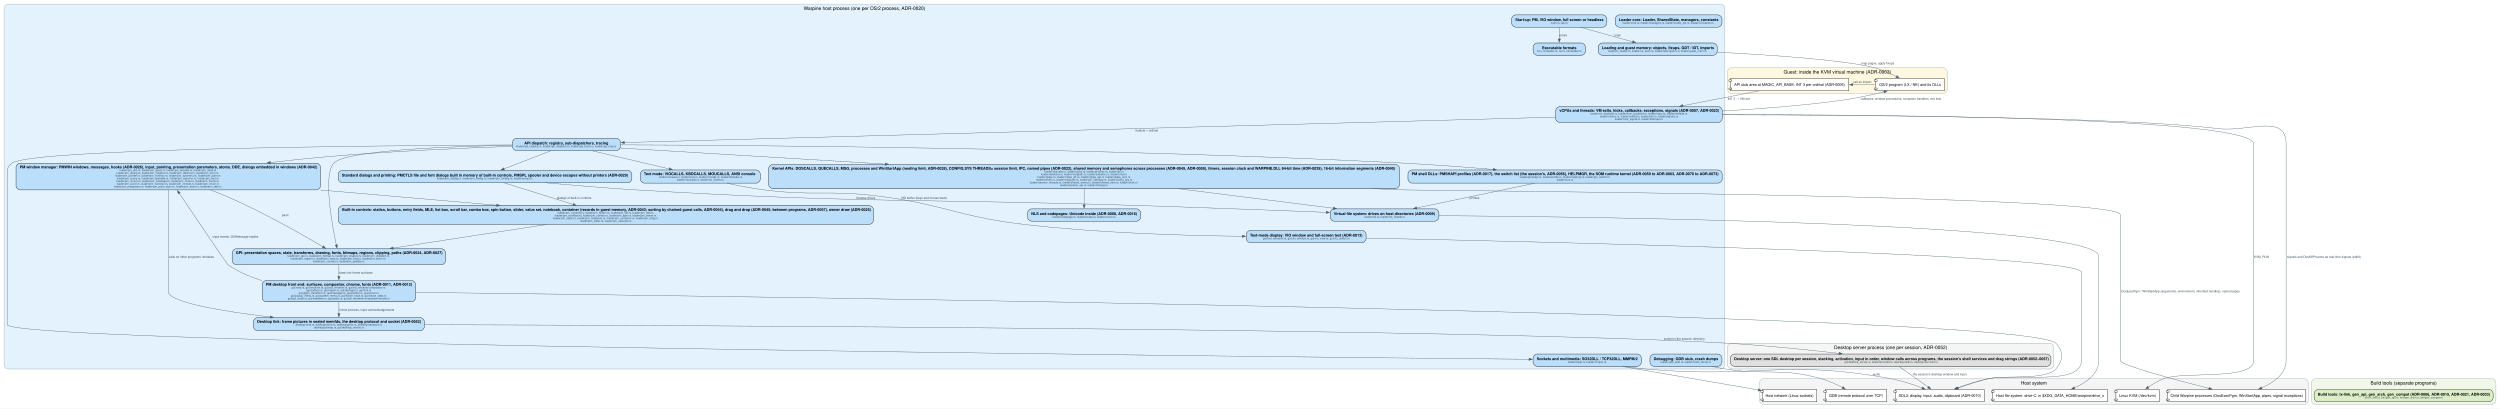
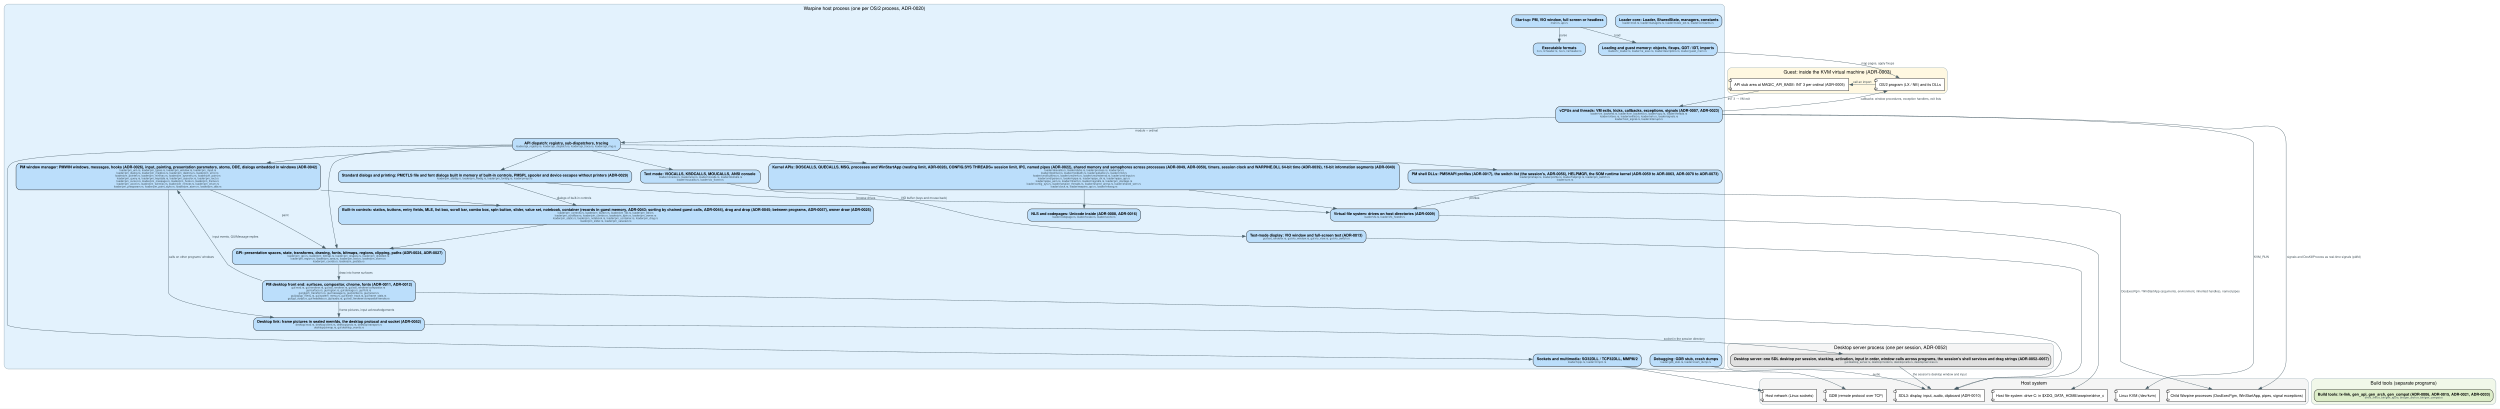
<svg xmlns="http://www.w3.org/2000/svg" width="7340pt" height="1200pt" viewBox="0.00 0.00 7340.00 1200.00">
  <g id="graph0" class="graph" transform="scale(1 1) rotate(0) translate(4 1195.62)">
    <polygon fill="white" stroke="none" points="-4,4 -4,-1195.62 7336,-1195.62 7336,4 -4,4" />
    <g id="clust1" class="cluster">
      <path fill="#fff8e1" stroke="#90a4ae" d="M5080,-921.12C5080,-921.12 5701,-921.12 5701,-921.12 5707,-921.12 5713,-927.12 5713,-933.12 5713,-933.12 5713,-984.87 5713,-984.87 5713,-990.87 5707,-996.87 5701,-996.87 5701,-996.87 5080,-996.87 5080,-996.87 5074,-996.87 5068,-990.87 5068,-984.87 5068,-984.87 5068,-933.12 5068,-933.12 5068,-927.12 5074,-921.12 5080,-921.12" />
      <text xml:space="preserve" text-anchor="middle" x="5390.5" y="-979.57" font-family="Helvetica,sans-Serif" font-size="14.00">Guest: inside the KVM virtual machine (ADR-0003)</text>
    </g>
    <g id="clust2" class="cluster">
      <path fill="#e3f2fd" stroke="#90a4ae" d="M20,-112.25C20,-112.25 5048,-112.25 5048,-112.25 5054,-112.25 5060,-118.25 5060,-124.25 5060,-124.25 5060,-1171.62 5060,-1171.62 5060,-1177.62 5054,-1183.62 5048,-1183.62 5048,-1183.62 20,-1183.62 20,-1183.62 14,-1183.62 8,-1177.62 8,-1171.62 8,-1171.62 8,-124.25 8,-124.25 8,-118.25 14,-112.25 20,-112.25" />
      <text xml:space="preserve" text-anchor="middle" x="2534" y="-1166.32" font-family="Helvetica,sans-Serif" font-size="14.00">Warpine host process (one per OS/2 process, ADR-0020)</text>
    </g>
    <g id="clust3" class="cluster">
      <path fill="#f5f5f5" stroke="#90a4ae" d="M5080,-112.25C5080,-112.25 6014,-112.25 6014,-112.25 6020,-112.25 6026,-118.25 6026,-124.25 6026,-124.25 6026,-176 6026,-176 6026,-182 6020,-188 6014,-188 6014,-188 5080,-188 5080,-188 5074,-188 5068,-182 5068,-176 5068,-176 5068,-124.25 5068,-124.25 5068,-118.25 5074,-112.25 5080,-112.25" />
      <text xml:space="preserve" text-anchor="middle" x="5547" y="-170.7" font-family="Helvetica,sans-Serif" font-size="14.00">Desktop server process (one per session, ADR-0052)</text>
    </g>
    <g id="clust4" class="cluster">
      <path fill="#f5f5f5" stroke="#90a4ae" d="M5174,-8C5174,-8 6761,-8 6761,-8 6767,-8 6773,-14 6773,-20 6773,-20 6773,-71.75 6773,-71.75 6773,-77.75 6767,-83.75 6761,-83.75 6761,-83.75 5174,-83.75 5174,-83.75 5168,-83.75 5162,-77.75 5162,-71.75 5162,-71.75 5162,-20 5162,-20 5162,-14 5168,-8 5174,-8" />
      <text xml:space="preserve" text-anchor="middle" x="5967.5" y="-66.45" font-family="Helvetica,sans-Serif" font-size="14.00">Host system</text>
    </g>
    <g id="clust5" class="cluster">
      <path fill="#f1f8e9" stroke="#90a4ae" d="M6794,-8C6794,-8 7312,-8 7312,-8 7318,-8 7324,-14 7324,-20 7324,-20 7324,-71.75 7324,-71.75 7324,-77.75 7318,-83.75 7312,-83.75 7312,-83.75 6794,-83.75 6794,-83.75 6788,-83.75 6782,-77.75 6782,-71.75 6782,-71.75 6782,-20 6782,-20 6782,-14 6788,-8 6794,-8" />
      <text xml:space="preserve" text-anchor="middle" x="7053" y="-66.45" font-family="Helvetica,sans-Serif" font-size="14.00">Build tools (separate programs)</text>
    </g>
    <g id="node1" class="node">
      <polygon fill="#ffffff" stroke="black" points="5704.8,-965.12 5503.2,-965.12 5503.2,-961.12 5499.2,-961.12 5499.2,-957.12 5503.2,-957.12 5503.2,-937.12 5499.2,-937.12 5499.2,-933.12 5503.2,-933.12 5503.2,-929.12 5704.8,-929.12 5704.8,-965.12" />
      <polyline fill="none" stroke="black" points="5503.2,-961.12 5507.2,-961.12 5507.2,-957.12 5503.2,-957.12" />
      <polyline fill="none" stroke="black" points="5503.2,-937.12 5507.2,-937.12 5507.2,-933.12 5503.2,-933.12" />
      <text xml:space="preserve" text-anchor="middle" x="5604" y="-943.42" font-family="Helvetica,sans-Serif" font-size="11.00">OS/2 program (LX / NE) and its DLLs</text>
    </g>
    <g id="node2" class="node">
      <polygon fill="#ffffff" stroke="black" points="5423.93,-965.12 5076.07,-965.12 5076.07,-961.12 5072.07,-961.12 5072.07,-957.12 5076.07,-957.12 5076.07,-937.12 5072.07,-937.12 5072.07,-933.12 5076.07,-933.12 5076.07,-929.12 5423.93,-929.12 5423.93,-965.12" />
      <polyline fill="none" stroke="black" points="5076.07,-961.12 5080.07,-961.12 5080.07,-957.12 5076.07,-957.12" />
      <polyline fill="none" stroke="black" points="5076.07,-937.12 5080.07,-937.12 5080.07,-933.12 5076.07,-933.12" />
      <text xml:space="preserve" text-anchor="middle" x="5250" y="-943.42" font-family="Helvetica,sans-Serif" font-size="11.00">API stub area at MAGIC_API_BASE: INT 3 per ordinal (ADR-0005)</text>
    </g>
    <g id="edge4" class="edge">
      <path fill="none" stroke="#455a64" d="M5502.8,-947.12C5481.69,-947.12 5458.82,-947.12 5435.74,-947.12" />
      <polygon fill="#455a64" stroke="#455a64" points="5435.92,-943.62 5425.92,-947.12 5435.92,-950.62 5435.92,-943.62" />
      <text xml:space="preserve" text-anchor="middle" x="5463.56" y="-952.07" font-family="Helvetica,sans-Serif" font-size="9.00" fill="#37474f">call an import</text>
    </g>
    <g id="node6" class="node">
      <path fill="#bbdefb" stroke="black" d="M5040.43,-882.62C5040.43,-882.62 4575.57,-882.62 4575.57,-882.62 4569.57,-882.62 4563.57,-876.62 4563.57,-870.62 4563.57,-870.62 4563.57,-848.1 4563.57,-848.1 4563.57,-842.1 4569.57,-836.1 4575.57,-836.1 4575.57,-836.1 5040.43,-836.1 5040.43,-836.1 5046.43,-836.1 5052.43,-842.1 5052.43,-848.1 5052.43,-848.1 5052.43,-870.62 5052.43,-870.62 5052.43,-876.62 5046.43,-882.62 5040.43,-882.62" />
      <text xml:space="preserve" text-anchor="start" x="4574.38" y="-867.41" font-family="Helvetica,sans-Serif" font-weight="bold" font-size="11.00">vCPUs and threads: VM exits, kicks, callbacks, exceptions, signals (ADR-0007, ADR-0023)</text>
      <text xml:space="preserve" text-anchor="start" x="4665.12" y="-859.26" font-family="Helvetica,sans-Serif" font-size="8.00" fill="#37474f">loader/vm_backend.rs, loader/kvm_backend.rs, loader/vcpu.rs, loader/threads.rs</text>
      <text xml:space="preserve" text-anchor="start" x="4693.62" y="-851.26" font-family="Helvetica,sans-Serif" font-size="8.00" fill="#37474f">loader/critsec.rs, loader/exitlist.rs, loader/seh.rs, loader/signals.rs</text>
      <text xml:space="preserve" text-anchor="start" x="4737.12" y="-843.26" font-family="Helvetica,sans-Serif" font-size="8.00" fill="#37474f">loader/host_signal.rs, loader/interrupt.rs</text>
    </g>
    <g id="edge5" class="edge">
      <path fill="none" stroke="#455a64" d="M5160.02,-928.66C5095.56,-916.15 5007.82,-899.13 4936.06,-885.21" />
      <polygon fill="#455a64" stroke="#455a64" points="4937.11,-881.85 4926.63,-883.38 4935.78,-888.72 4937.11,-881.85" />
      <text xml:space="preserve" text-anchor="middle" x="5101.21" y="-902.57" font-family="Helvetica,sans-Serif" font-size="9.00" fill="#37474f">INT 3 → VM exit</text>
    </g>
    <g id="node3" class="node">
      <path fill="#bbdefb" stroke="black" d="M4701.8,-1151.87C4701.8,-1151.87 4446.2,-1151.87 4446.2,-1151.87 4440.2,-1151.87 4434.2,-1145.87 4434.2,-1139.87 4434.2,-1139.87 4434.2,-1127.87 4434.2,-1127.87 4434.2,-1121.87 4440.2,-1115.87 4446.2,-1115.87 4446.2,-1115.87 4701.8,-1115.87 4701.8,-1115.87 4707.8,-1115.87 4713.8,-1121.87 4713.8,-1127.87 4713.8,-1127.87 4713.8,-1139.87 4713.8,-1139.87 4713.8,-1145.87 4707.8,-1151.87 4701.8,-1151.87" />
      <text xml:space="preserve" text-anchor="start" x="4445" y="-1133.92" font-family="Helvetica,sans-Serif" font-weight="bold" font-size="11.00">Start-up: PM, VIO window, full screen or headless</text>
      <text xml:space="preserve" text-anchor="start" x="4548.88" y="-1125.77" font-family="Helvetica,sans-Serif" font-size="8.00" fill="#37474f">main.rs, api.rs</text>
    </g>
    <g id="node4" class="node">
      <path fill="#bbdefb" stroke="black" d="M4638.8,-1069.37C4638.8,-1069.37 4509.2,-1069.37 4509.2,-1069.37 4503.2,-1069.37 4497.2,-1063.37 4497.2,-1057.37 4497.2,-1057.37 4497.2,-1045.37 4497.2,-1045.37 4497.2,-1039.37 4503.2,-1033.37 4509.2,-1033.37 4509.2,-1033.37 4638.8,-1033.37 4638.8,-1033.37 4644.8,-1033.37 4650.8,-1039.37 4650.8,-1045.37 4650.8,-1045.37 4650.8,-1057.37 4650.8,-1057.37 4650.8,-1063.37 4644.8,-1069.37 4638.8,-1069.37" />
      <text xml:space="preserve" text-anchor="start" x="4523.38" y="-1051.42" font-family="Helvetica,sans-Serif" font-weight="bold" font-size="11.00">Executable formats</text>
      <text xml:space="preserve" text-anchor="start" x="4508" y="-1043.27" font-family="Helvetica,sans-Serif" font-size="8.00" fill="#37474f">lx.rs, lx/header.rs, ne.rs, ne/header.rs</text>
    </g>
    <g id="edge1" class="edge">
      <path fill="none" stroke="#455a64" d="M4574,-1115.4C4574,-1105.38 4574,-1092.55 4574,-1081.08" />
      <polygon fill="#455a64" stroke="#455a64" points="4577.5,-1081.32 4574,-1071.32 4570.5,-1081.32 4577.5,-1081.32" />
      <text xml:space="preserve" text-anchor="middle" x="4585.62" y="-1089.32" font-family="Helvetica,sans-Serif" font-size="9.00" fill="#37474f">parse</text>
    </g>
    <g id="node5" class="node">
      <path fill="#bbdefb" stroke="black" d="M5025.68,-1069.37C5025.68,-1069.37 4700.32,-1069.37 4700.32,-1069.37 4694.32,-1069.37 4688.32,-1063.37 4688.32,-1057.37 4688.32,-1057.37 4688.32,-1045.37 4688.32,-1045.37 4688.32,-1039.37 4694.32,-1033.37 4700.32,-1033.37 4700.32,-1033.37 5025.68,-1033.37 5025.68,-1033.37 5031.68,-1033.37 5037.68,-1039.37 5037.68,-1045.37 5037.68,-1045.37 5037.68,-1057.37 5037.68,-1057.37 5037.68,-1063.37 5031.68,-1069.37 5025.68,-1069.37" />
      <text xml:space="preserve" text-anchor="start" x="4699.12" y="-1051.42" font-family="Helvetica,sans-Serif" font-weight="bold" font-size="11.00">Loading and guest memory: objects, fixups, GDT / IDT, imports</text>
      <text xml:space="preserve" text-anchor="start" x="4717.5" y="-1043.27" font-family="Helvetica,sans-Serif" font-size="8.00" fill="#37474f">loader/lx_loader.rs, loader/ne_exec.rs, loader/descriptors.rs, loader/guest_mem.rs</text>
    </g>
    <g id="edge2" class="edge">
      <path fill="none" stroke="#455a64" d="M4636.71,-1115.4C4681.59,-1102.9 4742.16,-1086.03 4789.34,-1072.89" />
      <polygon fill="#455a64" stroke="#455a64" points="4790.26,-1076.26 4798.96,-1070.21 4788.38,-1069.52 4790.26,-1076.26" />
      <text xml:space="preserve" text-anchor="middle" x="4744.8" y="-1089.32" font-family="Helvetica,sans-Serif" font-size="9.00" fill="#37474f">load</text>
    </g>
    <g id="edge3" class="edge">
      <path fill="none" stroke="#455a64" d="M5037.81,-1042.52C5195.47,-1034.19 5415.06,-1019.14 5499,-996.87 5521.29,-990.96 5544.7,-980.55 5563.74,-970.87" />
      <polygon fill="#455a64" stroke="#455a64" points="5565.25,-974.03 5572.49,-966.29 5562.01,-967.82 5565.25,-974.03" />
      <text xml:space="preserve" text-anchor="middle" x="5509.09" y="-1006.82" font-family="Helvetica,sans-Serif" font-size="9.00" fill="#37474f">map pages, apply fixups</text>
    </g>
    <g id="edge8" class="edge">
      <path fill="none" stroke="#455a64" d="M5052.8,-869.66C5159.47,-875.61 5285.76,-885.23 5399,-900.62 5441.91,-906.45 5489.13,-916.67 5527.42,-925.94" />
      <polygon fill="#455a64" stroke="#455a64" points="5526.48,-929.31 5537.02,-928.3 5528.14,-922.52 5526.48,-929.31" />
      <text xml:space="preserve" text-anchor="middle" x="5576.96" y="-902.57" font-family="Helvetica,sans-Serif" font-size="9.00" fill="#37474f">callbacks: window procedures, exception handlers, exit lists</text>
    </g>
    <g id="node7" class="node">
      <path fill="#bbdefb" stroke="black" d="M1805.55,-789.6C1805.55,-789.6 1512.45,-789.6 1512.45,-789.6 1506.45,-789.6 1500.45,-783.6 1500.45,-777.6 1500.45,-777.6 1500.45,-765.6 1500.45,-765.6 1500.45,-759.6 1506.45,-753.6 1512.45,-753.6 1512.45,-753.6 1805.55,-753.6 1805.55,-753.6 1811.55,-753.6 1817.55,-759.6 1817.55,-765.6 1817.55,-765.6 1817.55,-777.6 1817.55,-777.6 1817.55,-783.6 1811.55,-789.6 1805.55,-789.6" />
      <text xml:space="preserve" text-anchor="start" x="1535.25" y="-771.65" font-family="Helvetica,sans-Serif" font-weight="bold" font-size="11.00">API dispatch: registry, sub-dispatchers, tracing</text>
      <text xml:space="preserve" text-anchor="start" x="1511.25" y="-763.5" font-family="Helvetica,sans-Serif" font-size="8.00" fill="#37474f">loader/api_registry.rs, loader/api_dispatch.rs, loader/api_trace.rs, loader/api_ring.rs</text>
    </g>
    <g id="edge7" class="edge">
      <path fill="none" stroke="#455a64" d="M4563.2,-851.69C3948.98,-834.97 2354.33,-791.54 1829.34,-777.24" />
      <polygon fill="#455a64" stroke="#455a64" points="1829.5,-773.74 1819.41,-776.97 1829.31,-780.74 1829.5,-773.74" />
      <text xml:space="preserve" text-anchor="middle" x="3362.42" y="-809.55" font-family="Helvetica,sans-Serif" font-size="9.00" fill="#37474f">module + ordinal</text>
    </g>
    <g id="node24" class="node">
      <polygon fill="#ffffff" stroke="black" points="6335.68,-52 6208.32,-52 6208.32,-48 6204.32,-48 6204.32,-44 6208.32,-44 6208.32,-24 6204.32,-24 6204.32,-20 6208.32,-20 6208.32,-16 6335.68,-16 6335.68,-52" />
      <polyline fill="none" stroke="black" points="6208.32,-48 6212.32,-48 6212.32,-44 6208.32,-44" />
      <polyline fill="none" stroke="black" points="6208.32,-24 6212.32,-24 6212.32,-20 6208.32,-20" />
      <text xml:space="preserve" text-anchor="middle" x="6272" y="-30.3" font-family="Helvetica,sans-Serif" font-size="11.00">Linux KVM (/dev/kvm)</text>
    </g>
    <g id="edge6" class="edge">
      <path fill="none" stroke="#455a64" d="M5052.84,-859.1C5546.15,-858.98 6613,-849.78 6613,-772.6 6613,-772.6 6613,-772.6 6613,-137.25 6613,-77.17 6403.68,-106.3 6348,-83.75 6332.33,-77.41 6316.38,-67.76 6303.16,-58.71" />
      <polygon fill="#455a64" stroke="#455a64" points="6305.49,-56.07 6295.3,-53.16 6301.45,-61.79 6305.49,-56.07" />
      <text xml:space="preserve" text-anchor="middle" x="6635.5" y="-438.5" font-family="Helvetica,sans-Serif" font-size="9.00" fill="#37474f">KVM_RUN</text>
    </g>
    <g id="node28" class="node">
      <polygon fill="#ffffff" stroke="black" points="6765.43,-52 6360.57,-52 6360.57,-48 6356.57,-48 6356.57,-44 6360.57,-44 6360.57,-24 6356.57,-24 6356.57,-20 6360.57,-20 6360.57,-16 6765.43,-16 6765.43,-52" />
      <polyline fill="none" stroke="black" points="6360.57,-48 6364.57,-48 6364.57,-44 6360.57,-44" />
      <polyline fill="none" stroke="black" points="6360.57,-24 6364.57,-24 6364.57,-20 6360.57,-20" />
      <text xml:space="preserve" text-anchor="middle" x="6563" y="-30.3" font-family="Helvetica,sans-Serif" font-size="11.00">Child Warpine processes (DosExecPgm, WinStartApp, pipes, signal exceptions)</text>
    </g>
    <g id="edge18" class="edge">
      <path fill="none" stroke="#455a64" d="M5052.88,-858.55C5453.9,-857.84 6233.4,-851.97 6507,-818.1 6597.9,-806.85 6708,-864.19 6708,-772.6 6708,-772.6 6708,-772.6 6708,-137.25 6708,-97.83 6671.77,-72.27 6635.53,-56.57" />
      <polygon fill="#455a64" stroke="#455a64" points="6637.32,-53.52 6626.74,-52.97 6634.66,-59.99 6637.32,-53.52" />
      <text xml:space="preserve" text-anchor="middle" x="6819" y="-438.5" font-family="Helvetica,sans-Serif" font-size="9.00" fill="#37474f">signals and DosKillProcess as real-time signals (pidfd)</text>
    </g>
    <g id="node9" class="node">
-       <path fill="#bbdefb" stroke="black" d="M4093.18,-712.6C4093.18,-712.6 2264.82,-712.6 2264.82,-712.6 2258.82,-712.6 2252.82,-706.6 2252.82,-700.6 2252.82,-700.6 2252.82,-654.08 2252.82,-654.08 2252.82,-648.08 2258.82,-642.08 2264.82,-642.08 2264.82,-642.08 4093.18,-642.08 4093.18,-642.08 4099.18,-642.08 4105.18,-648.08 4105.18,-654.08 4105.18,-654.08 4105.18,-700.6 4105.18,-700.6 4105.18,-706.6 4099.18,-712.6 4093.18,-712.6" />
-       <text xml:space="preserve" text-anchor="start" x="2263.62" y="-697.39" font-family="Helvetica,sans-Serif" font-weight="bold" font-size="11.00">Kernel APIs: DOSCALLS, QUECALLS, MSG, processes and WinStartApp (nesting limit, ADR-0028), CONFIG.SYS THREADS= session limit, IPC, named pipes (ADR-0022), shared memory and semaphores across processes (ADR-0049, ADR-0050), timers, session clock and WARPINE.DLL 64-bit time (ADR-0039), 16-bit information segments (ADR-0040)</text>
-       <text xml:space="preserve" text-anchor="start" x="3062.75" y="-689.24" font-family="Helvetica,sans-Serif" font-size="8.00" fill="#37474f">loader/doscalls.rs, loader/stubs.rs, loader/process.rs, loader/ipc.rs</text>
-       <text xml:space="preserve" text-anchor="start" x="3052.25" y="-681.24" font-family="Helvetica,sans-Serif" font-size="8.00" fill="#37474f">loader/dostimer.rs, loader/modpath.rs, loader/suballoc.rs, loader/cmd.rs</text>
-       <text xml:space="preserve" text-anchor="start" x="3042.12" y="-673.24" font-family="Helvetica,sans-Serif" font-size="8.00" fill="#37474f">loader/npipe.rs, loader/npipe_dir.rs, loader/npipe_api.rs, loader/npipe_sem.rs</text>
-       <text xml:space="preserve" text-anchor="start" x="3038" y="-665.24" font-family="Helvetica,sans-Serif" font-size="8.00" fill="#37474f">loader/inherit.rs, loader/msgcalls.rs, loader/pm_startapp.rs, loader/config_sys.rs</text>
-       <text xml:space="preserve" text-anchor="start" x="3020" y="-657.24" font-family="Helvetica,sans-Serif" font-size="8.00" fill="#37474f">loader/session_threads.rs, loader/shared_arena.rs, loader/shared_sem.rs, loader/clock.rs</text>
-       <text xml:space="preserve" text-anchor="start" x="3108.5" y="-649.24" font-family="Helvetica,sans-Serif" font-size="8.00" fill="#37474f">loader/warpine_api.rs, loader/infoseg.rs</text>
+       <path fill="#bbdefb" stroke="black" d="M4093.18,-716.6C4093.18,-716.6 2264.82,-716.6 2264.82,-716.6 2258.82,-716.6 2252.82,-710.6 2252.82,-704.6 2252.82,-704.6 2252.82,-650.08 2252.82,-650.08 2252.82,-644.08 2258.82,-638.08 2264.82,-638.08 2264.82,-638.08 4093.18,-638.08 4093.18,-638.08 4099.18,-638.08 4105.18,-644.08 4105.18,-650.08 4105.18,-650.08 4105.18,-704.6 4105.18,-704.6 4105.18,-710.6 4099.18,-716.6 4093.18,-716.6" />
+       <text xml:space="preserve" text-anchor="start" x="2263.62" y="-701.39" font-family="Helvetica,sans-Serif" font-weight="bold" font-size="11.00">Kernel APIs: DOSCALLS, QUECALLS, MSG, processes and WinStartApp (nesting limit, ADR-0028), CONFIG.SYS THREADS= session limit, IPC, named pipes (ADR-0022), shared memory and semaphores across processes (ADR-0049, ADR-0050), timers, session clock and WARPINE.DLL 64-bit time (ADR-0039), 16-bit information segments (ADR-0040)</text>
+       <text xml:space="preserve" text-anchor="start" x="3062.75" y="-693.24" font-family="Helvetica,sans-Serif" font-size="8.00" fill="#37474f">loader/doscalls.rs, loader/stubs.rs, loader/process.rs, loader/ipc.rs</text>
+       <text xml:space="preserve" text-anchor="start" x="3052.25" y="-685.24" font-family="Helvetica,sans-Serif" font-size="8.00" fill="#37474f">loader/dostimer.rs, loader/modpath.rs, loader/suballoc.rs, loader/cmd.rs</text>
+       <text xml:space="preserve" text-anchor="start" x="3029" y="-677.24" font-family="Helvetica,sans-Serif" font-size="8.00" fill="#37474f">loader/cmd/builtins.rs, loader/cmd/env.rs, loader/cmd/external.rs, loader/cmd/input.rs</text>
+       <text xml:space="preserve" text-anchor="start" x="3042.88" y="-669.24" font-family="Helvetica,sans-Serif" font-size="8.00" fill="#37474f">loader/cmd/parse.rs, loader/npipe.rs, loader/npipe_dir.rs, loader/npipe_api.rs</text>
+       <text xml:space="preserve" text-anchor="start" x="3036.88" y="-661.24" font-family="Helvetica,sans-Serif" font-size="8.00" fill="#37474f">loader/npipe_sem.rs, loader/inherit.rs, loader/msgcalls.rs, loader/pm_startapp.rs</text>
+       <text xml:space="preserve" text-anchor="start" x="3010.25" y="-653.24" font-family="Helvetica,sans-Serif" font-size="8.00" fill="#37474f">loader/config_sys.rs, loader/session_threads.rs, loader/shared_arena.rs, loader/shared_sem.rs</text>
+       <text xml:space="preserve" text-anchor="start" x="3080.75" y="-645.24" font-family="Helvetica,sans-Serif" font-size="8.00" fill="#37474f">loader/clock.rs, loader/warpine_api.rs, loader/infoseg.rs</text>
    </g>
    <g id="edge9" class="edge">
-       <path fill="none" stroke="#455a64" d="M1817.72,-760.97C2001.67,-749.8 2315.43,-730.76 2595.39,-713.76" />
-       <polygon fill="#455a64" stroke="#455a64" points="2595.31,-717.27 2605.08,-713.18 2594.89,-710.29 2595.31,-717.27" />
+       <path fill="none" stroke="#455a64" d="M1817.72,-760.97C1987.33,-750.67 2267.3,-733.68 2529.38,-717.77" />
+       <polygon fill="#455a64" stroke="#455a64" points="2529.38,-721.28 2539.15,-717.18 2528.96,-714.29 2529.38,-721.28" />
    </g>
    <g id="node12" class="node">
      <path fill="#bbdefb" stroke="black" d="M4802.93,-156.25C4802.93,-156.25 4509.07,-156.25 4509.07,-156.25 4503.07,-156.25 4497.07,-150.25 4497.07,-144.25 4497.07,-144.25 4497.07,-132.25 4497.07,-132.25 4497.07,-126.25 4503.07,-120.25 4509.07,-120.25 4509.07,-120.25 4802.93,-120.25 4802.93,-120.25 4808.93,-120.25 4814.93,-126.25 4814.93,-132.25 4814.93,-132.25 4814.93,-144.25 4814.93,-144.25 4814.93,-150.25 4808.93,-156.25 4802.93,-156.25" />
      <text xml:space="preserve" text-anchor="start" x="4507.88" y="-138.3" font-family="Helvetica,sans-Serif" font-weight="bold" font-size="11.00">Sockets and multimedia: SO32DLL / TCP32DLL, MMPM/2</text>
      <text xml:space="preserve" text-anchor="start" x="4599.38" y="-130.15" font-family="Helvetica,sans-Serif" font-size="8.00" fill="#37474f">loader/tcpip.rs, loader/mmpm.rs</text>
    </g>
    <g id="edge14" class="edge">
      <path fill="none" stroke="#455a64" d="M1500.08,-770.09C1102.04,-768.19 89.81,-759.17 31,-716.6 16.33,-705.98 17,-696.45 17,-678.34 17,-678.34 17,-678.34 17,-242.76 17,-185.74 3648.57,-148.59 4485.43,-140.78" />
      <polygon fill="#455a64" stroke="#455a64" points="4485.17,-144.29 4495.14,-140.69 4485.11,-137.29 4485.17,-144.29" />
    </g>
    <g id="node13" class="node">
      <path fill="#bbdefb" stroke="black" d="M2216.18,-696.6C2216.18,-696.6 1887.83,-696.6 1887.83,-696.6 1881.83,-696.6 1875.83,-690.6 1875.83,-684.6 1875.83,-684.6 1875.83,-670.08 1875.83,-670.08 1875.83,-664.08 1881.83,-658.08 1887.83,-658.08 1887.83,-658.08 2216.18,-658.08 2216.18,-658.08 2222.18,-658.08 2228.18,-664.08 2228.18,-670.08 2228.18,-670.08 2228.18,-684.6 2228.18,-684.6 2228.18,-690.6 2222.18,-696.6 2216.18,-696.6" />
      <text xml:space="preserve" text-anchor="start" x="1886.62" y="-681.39" font-family="Helvetica,sans-Serif" font-weight="bold" font-size="11.00">Text mode: VIOCALLS, KBDCALLS, MOUCALLS, ANSI console</text>
      <text xml:space="preserve" text-anchor="start" x="1930.88" y="-673.24" font-family="Helvetica,sans-Serif" font-size="8.00" fill="#37474f">loader/console.rs, loader/ansi.rs, loader/viocalls.rs, loader/kbdcalls.rs</text>
      <text xml:space="preserve" text-anchor="start" x="1983" y="-665.24" font-family="Helvetica,sans-Serif" font-size="8.00" fill="#37474f">loader/moucalls.rs, loader/vio_frame.rs</text>
    </g>
    <g id="edge10" class="edge">
      <path fill="none" stroke="#455a64" d="M1733.38,-753.14C1798.12,-737.94 1892.17,-715.86 1961.31,-699.63" />
      <polygon fill="#455a64" stroke="#455a64" points="1961.77,-703.12 1970.71,-697.42 1960.17,-696.3 1961.77,-703.12" />
    </g>
    <g id="node14" class="node">
      <path fill="#bbdefb" stroke="black" d="M924.92,-716.6C924.92,-716.6 55.08,-716.6 55.08,-716.6 49.08,-716.6 43.07,-710.6 43.07,-704.6 43.07,-704.6 43.07,-650.08 43.07,-650.08 43.07,-644.08 49.07,-638.08 55.07,-638.08 55.07,-638.08 924.92,-638.08 924.92,-638.08 930.92,-638.08 936.92,-644.08 936.92,-650.08 936.92,-650.08 936.92,-704.6 936.92,-704.6 936.92,-710.6 930.92,-716.6 924.92,-716.6" />
      <text xml:space="preserve" text-anchor="start" x="53.88" y="-701.39" font-family="Helvetica,sans-Serif" font-weight="bold" font-size="11.00">PM window manager: PMWIN windows, messages, hooks (ADR-0026), input, painting, presentation parameters, atoms, DDE, dialogs embedded in windows (ADR-0042)</text>
      <text xml:space="preserve" text-anchor="start" x="347.12" y="-693.24" font-family="Helvetica,sans-Serif" font-size="8.00" fill="#37474f">loader/pm_win.rs, loader/pm_types.rs, loader/pm_window.rs, loader/pm_input.rs</text>
      <text xml:space="preserve" text-anchor="start" x="338.12" y="-685.24" font-family="Helvetica,sans-Serif" font-size="8.00" fill="#37474f">loader/pm_dialog.rs, loader/pm_msgbox.rs, loader/pm_destroy.rs, loader/pm_error.rs</text>
      <text xml:space="preserve" text-anchor="start" x="334" y="-677.24" font-family="Helvetica,sans-Serif" font-size="8.00" fill="#37474f">loader/pm_pointer.rs, loader/pm_minmax.rs, loader/pm_sysmenu.rs, loader/pm_paint.rs</text>
      <text xml:space="preserve" text-anchor="start" x="338.88" y="-669.24" font-family="Helvetica,sans-Serif" font-size="8.00" fill="#37474f">loader/pm_query.rs, loader/pm_keystate.rs, loader/pm_syscolor.rs, loader/pm_rect.rs</text>
      <text xml:space="preserve" text-anchor="start" x="338.12" y="-661.24" font-family="Helvetica,sans-Serif" font-size="8.00" fill="#37474f">loader/pm_cursor.rs, loader/pm_message.rs, loader/pm_hook.rs, loader/pm_frame.rs</text>
      <text xml:space="preserve" text-anchor="start" x="338.5" y="-653.24" font-family="Helvetica,sans-Serif" font-size="8.00" fill="#37474f">loader/pm_accel.rs, loader/pm_winmisc.rs, loader/pm_remote.rs, loader/pm_enum.rs</text>
      <text xml:space="preserve" text-anchor="start" x="330.25" y="-645.24" font-family="Helvetica,sans-Serif" font-size="8.00" fill="#37474f">loader/pm_presparam.rs, loader/pm_paint_style.rs, loader/pm_atom.rs, loader/pm_dde.rs</text>
    </g>
    <g id="edge11" class="edge">
      <path fill="none" stroke="#455a64" d="M1499.98,-765.97C1357.35,-761.04 1142.43,-751.67 956,-735.6 902.15,-730.96 844.94,-724.88 789.71,-718.42" />
      <polygon fill="#455a64" stroke="#455a64" points="790.17,-714.95 779.83,-717.26 789.35,-721.9 790.17,-714.95" />
    </g>
    <g id="node16" class="node">
      <path fill="#bbdefb" stroke="black" d="M1292.42,-465.06C1292.42,-465.06 689.58,-465.06 689.58,-465.06 683.58,-465.06 677.58,-459.06 677.58,-453.06 677.58,-453.06 677.58,-430.54 677.58,-430.54 677.58,-424.54 683.58,-418.54 689.58,-418.54 689.58,-418.54 1292.42,-418.54 1292.42,-418.54 1298.42,-418.54 1304.42,-424.54 1304.42,-430.54 1304.42,-430.54 1304.42,-453.06 1304.42,-453.06 1304.42,-459.06 1298.42,-465.06 1292.42,-465.06" />
      <text xml:space="preserve" text-anchor="start" x="688.38" y="-449.85" font-family="Helvetica,sans-Serif" font-weight="bold" font-size="11.00">GPI: presentation spaces, state, transforms, drawing, fonts, bitmaps, regions, clipping, paths (ADR-0024, ADR-0027)</text>
      <text xml:space="preserve" text-anchor="start" x="839.88" y="-441.7" font-family="Helvetica,sans-Serif" font-size="8.00" fill="#37474f">loader/pm_gpi.rs, loader/pm_bitmap.rs, loader/pm_shapes.rs, loader/pm_drawtext.rs</text>
      <text xml:space="preserve" text-anchor="start" x="849.25" y="-433.7" font-family="Helvetica,sans-Serif" font-size="8.00" fill="#37474f">loader/pm_region.rs, loader/pm_area.rs, loader/pm_text.rs, loader/pm_xform.rs</text>
      <text xml:space="preserve" text-anchor="start" x="914.5" y="-425.7" font-family="Helvetica,sans-Serif" font-size="8.00" fill="#37474f">loader/pm_coords.rs, loader/pm_psstate.rs</text>
    </g>
    <g id="edge12" class="edge">
      <path fill="none" stroke="#455a64" d="M1500.35,-769.15C1309.69,-765.73 1010.86,-754.33 976,-716.6 944.53,-682.54 969.64,-541.77 983.44,-476.42" />
      <polygon fill="#455a64" stroke="#455a64" points="986.79,-477.49 985.47,-466.98 979.95,-476.02 986.79,-477.49" />
    </g>
    <g id="node17" class="node">
      <path fill="#bbdefb" stroke="black" d="M5040.18,-696.6C5040.18,-696.6 4141.82,-696.6 4141.82,-696.6 4135.82,-696.6 4129.82,-690.6 4129.82,-684.6 4129.82,-684.6 4129.82,-670.08 4129.82,-670.08 4129.82,-664.08 4135.82,-658.08 4141.82,-658.08 4141.82,-658.08 5040.18,-658.08 5040.18,-658.08 5046.18,-658.08 5052.18,-664.08 5052.18,-670.08 5052.18,-670.08 5052.18,-684.6 5052.18,-684.6 5052.18,-690.6 5046.18,-696.6 5040.18,-696.6" />
      <text xml:space="preserve" text-anchor="start" x="4140.62" y="-681.39" font-family="Helvetica,sans-Serif" font-weight="bold" font-size="11.00">PM shell DLLs: PMSHAPI profiles (ADR-0017), the switch list (the session's, ADR-0056), HELPMGR, the SOM runtime kernel (ADR-0059 to ADR-0063, ADR-0070 to ADR-0073)</text>
      <text xml:space="preserve" text-anchor="start" x="4457.88" y="-673.24" font-family="Helvetica,sans-Serif" font-size="8.00" fill="#37474f">loader/pmshapi.rs, loader/profile.rs, loader/helpmgr.rs, loader/pm_switch.rs</text>
      <text xml:space="preserve" text-anchor="start" x="4566.62" y="-665.24" font-family="Helvetica,sans-Serif" font-size="8.00" fill="#37474f">loader/som.rs</text>
    </g>
    <g id="edge13" class="edge">
      <path fill="none" stroke="#455a64" d="M1817.7,-770.34C2208.85,-769.01 3250.44,-761.17 4118,-716.6 4203.85,-712.19 4298.3,-705.02 4380.07,-698.07" />
      <polygon fill="#455a64" stroke="#455a64" points="4380.35,-701.56 4390.01,-697.22 4379.75,-694.58 4380.35,-701.56" />
    </g>
    <g id="node18" class="node">
      <path fill="#bbdefb" stroke="black" d="M1839.17,-695.34C1839.17,-695.34 1000.83,-695.34 1000.83,-695.34 994.83,-695.34 988.83,-689.34 988.83,-683.34 988.83,-683.34 988.83,-671.34 988.83,-671.34 988.83,-665.34 994.83,-659.34 1000.83,-659.34 1000.83,-659.34 1839.17,-659.34 1839.17,-659.34 1845.17,-659.34 1851.17,-665.34 1851.17,-671.34 1851.17,-671.34 1851.17,-683.34 1851.17,-683.34 1851.17,-689.34 1845.17,-695.34 1839.17,-695.34" />
      <text xml:space="preserve" text-anchor="start" x="999.62" y="-677.39" font-family="Helvetica,sans-Serif" font-weight="bold" font-size="11.00">Standard dialogs and printing: PMCTLS file and font dialogs built in memory of built-in controls, PMSPL spooler and device escapes without printers (ADR-0029)</text>
      <text xml:space="preserve" text-anchor="start" x="1279" y="-669.24" font-family="Helvetica,sans-Serif" font-size="8.00" fill="#37474f">loader/pm_stddlg.rs, loader/pm_filedlg.rs, loader/pm_fontdlg.rs, loader/pmspl.rs</text>
    </g>
    <g id="edge20" class="edge">
      <path fill="none" stroke="#455a64" d="M1613.76,-753.14C1574.55,-738 1517.66,-716.04 1475.66,-699.83" />
      <polygon fill="#455a64" stroke="#455a64" points="1477.05,-696.61 1466.46,-696.28 1474.53,-703.14 1477.05,-696.61" />
    </g>
    <g id="node8" class="node">
      <path fill="#bbdefb" stroke="black" d="M5039.68,-1151.87C5039.68,-1151.87 4750.32,-1151.87 4750.32,-1151.87 4744.32,-1151.87 4738.32,-1145.87 4738.32,-1139.87 4738.32,-1139.87 4738.32,-1127.87 4738.32,-1127.87 4738.32,-1121.87 4744.32,-1115.87 4750.32,-1115.87 4750.32,-1115.87 5039.68,-1115.87 5039.68,-1115.87 5045.68,-1115.87 5051.68,-1121.87 5051.68,-1127.87 5051.68,-1127.87 5051.68,-1139.87 5051.68,-1139.87 5051.68,-1145.87 5045.68,-1151.87 5039.68,-1151.87" />
      <text xml:space="preserve" text-anchor="start" x="4749.12" y="-1133.92" font-family="Helvetica,sans-Serif" font-weight="bold" font-size="11.00">Loader core: Loader, SharedState, managers, constants</text>
      <text xml:space="preserve" text-anchor="start" x="4759.62" y="-1125.77" font-family="Helvetica,sans-Serif" font-size="8.00" fill="#37474f">loader/mod.rs, loader/managers.rs, loader/mutex_ext.rs, loader/constants.rs</text>
    </g>
    <g id="node10" class="node">
      <path fill="#bbdefb" stroke="black" d="M3333.05,-582.32C3333.05,-582.32 3024.95,-582.32 3024.95,-582.32 3018.95,-582.32 3012.95,-576.32 3012.95,-570.32 3012.95,-570.32 3012.95,-558.32 3012.95,-558.32 3012.95,-552.32 3018.95,-546.32 3024.95,-546.32 3024.95,-546.32 3333.05,-546.32 3333.05,-546.32 3339.05,-546.32 3345.05,-552.32 3345.05,-558.32 3345.05,-558.32 3345.05,-570.32 3345.05,-570.32 3345.05,-576.32 3339.05,-582.32 3333.05,-582.32" />
      <text xml:space="preserve" text-anchor="start" x="3023.75" y="-564.37" font-family="Helvetica,sans-Serif" font-weight="bold" font-size="11.00">NLS and codepages: Unicode inside (ADR-0008, ADR-0016)</text>
      <text xml:space="preserve" text-anchor="start" x="3085.62" y="-556.22" font-family="Helvetica,sans-Serif" font-size="8.00" fill="#37474f">loader/codepage.rs, loader/locale.rs, loader/uconv.rs</text>
    </g>
    <g id="edge16" class="edge">
-       <path fill="none" stroke="#455a64" d="M3179,-641.82C3179,-626.5 3179,-608.69 3179,-594.1" />
-       <polygon fill="#455a64" stroke="#455a64" points="3182.5,-594.25 3179,-584.25 3175.5,-594.25 3182.5,-594.25" />
+       <path fill="none" stroke="#455a64" d="M3179,-637.82C3179,-623.44 3179,-607.37 3179,-594.02" />
+       <polygon fill="#455a64" stroke="#455a64" points="3182.5,-594.17 3179,-584.17 3175.5,-594.17 3182.5,-594.17" />
    </g>
    <g id="node11" class="node">
      <path fill="#bbdefb" stroke="black" d="M4208.68,-582.32C4208.68,-582.32 3913.32,-582.32 3913.32,-582.32 3907.32,-582.32 3901.32,-576.32 3901.32,-570.32 3901.32,-570.32 3901.32,-558.32 3901.32,-558.32 3901.32,-552.32 3907.32,-546.32 3913.32,-546.32 3913.32,-546.32 4208.68,-546.32 4208.68,-546.32 4214.68,-546.32 4220.68,-552.32 4220.68,-558.32 4220.68,-558.32 4220.68,-570.32 4220.68,-570.32 4220.68,-576.32 4214.68,-582.32 4208.68,-582.32" />
      <text xml:space="preserve" text-anchor="start" x="3912.12" y="-564.37" font-family="Helvetica,sans-Serif" font-weight="bold" font-size="11.00">Virtual file system: drives on host directories (ADR-0009)</text>
      <text xml:space="preserve" text-anchor="start" x="4001.38" y="-556.22" font-family="Helvetica,sans-Serif" font-size="8.00" fill="#37474f">loader/vfs.rs, loader/vfs_hostdir.rs</text>
    </g>
    <g id="edge15" class="edge">
-       <path fill="none" stroke="#455a64" d="M3455.05,-641.59C3605.64,-622.64 3786.21,-599.91 3910.84,-584.22" />
-       <polygon fill="#455a64" stroke="#455a64" points="3910.99,-587.73 3920.47,-583.01 3910.11,-580.79 3910.99,-587.73" />
+       <path fill="none" stroke="#455a64" d="M3486.86,-637.59C3630.42,-619.52 3794.76,-598.83 3910.72,-584.24" />
+       <polygon fill="#455a64" stroke="#455a64" points="3911.16,-587.71 3920.64,-582.99 3910.28,-580.76 3911.16,-587.71" />
    </g>
    <g id="edge17" class="edge">
-       <path fill="none" stroke="#455a64" d="M4025.21,-641.58C4056.2,-640.39 4086.87,-639.22 4117,-638.08 4175.44,-635.88 6221,-623.8 6221,-565.32 6221,-565.32 6221,-565.32 6221,-137.25 6221,-123.72 6380.27,-81.04 6481.43,-55.29" />
+       <path fill="none" stroke="#455a64" d="M4105.37,-638.52C4109.25,-638.37 4113.13,-638.23 4117,-638.08 4175.44,-635.88 6221,-623.8 6221,-565.32 6221,-565.32 6221,-565.32 6221,-137.25 6221,-123.72 6380.27,-81.04 6481.43,-55.29" />
      <polygon fill="#455a64" stroke="#455a64" points="6482.25,-58.7 6491.08,-52.84 6480.53,-51.91 6482.25,-58.7" />
      <text xml:space="preserve" text-anchor="middle" x="6398" y="-337.48" font-family="Helvetica,sans-Serif" font-size="9.00" fill="#37474f">DosExecPgm / WinStartApp (arguments, environment, inherited handles), named pipes</text>
    </g>
    <g id="node26" class="node">
      <polygon fill="#ffffff" stroke="black" points="6183.3,-52 5846.7,-52 5846.7,-48 5842.7,-48 5842.7,-44 5846.7,-44 5846.7,-24 5842.7,-24 5842.7,-20 5846.7,-20 5846.7,-16 6183.3,-16 6183.3,-52" />
      <polyline fill="none" stroke="black" points="5846.7,-48 5850.7,-48 5850.7,-44 5846.7,-44" />
      <polyline fill="none" stroke="black" points="5846.7,-24 5850.7,-24 5850.7,-20 5846.7,-20" />
      <text xml:space="preserve" text-anchor="middle" x="6015" y="-30.3" font-family="Helvetica,sans-Serif" font-size="11.00">Host file system: drive C: in $XDG_DATA_HOME/warpine/drive_c</text>
    </g>
    <g id="edge23" class="edge">
      <path fill="none" stroke="#455a64" d="M4220.77,-562.46C4710.55,-558.79 6158,-539.75 6158,-442.8 6158,-442.8 6158,-442.8 6158,-137.25 6158,-98.22 6122.32,-72.67 6086.6,-56.87" />
      <polygon fill="#455a64" stroke="#455a64" points="6088.03,-53.68 6077.46,-53.06 6085.34,-60.14 6088.03,-53.68" />
    </g>
    <g id="node25" class="node">
      <polygon fill="#ffffff" stroke="black" points="5821.8,-52 5560.2,-52 5560.2,-48 5556.2,-48 5556.2,-44 5560.2,-44 5560.2,-24 5556.2,-24 5556.2,-20 5560.2,-20 5560.2,-16 5821.8,-16 5821.8,-52" />
      <polyline fill="none" stroke="black" points="5560.2,-48 5564.2,-48 5564.2,-44 5560.2,-44" />
      <polyline fill="none" stroke="black" points="5560.2,-24 5564.2,-24 5564.2,-20 5560.2,-20" />
      <text xml:space="preserve" text-anchor="middle" x="5691" y="-30.3" font-family="Helvetica,sans-Serif" font-size="11.00">SDL3: display, input, audio, clipboard (ADR-0010)</text>
    </g>
    <g id="edge25" class="edge">
      <path fill="none" stroke="#455a64" d="M4764.06,-119.78C4785.22,-116.86 4807.27,-114.16 4828,-112.25 5146.9,-82.84 5233.16,-142.36 5548,-83.75 5579.16,-77.95 5612.77,-66.76 5639.57,-56.56" />
      <polygon fill="#455a64" stroke="#455a64" points="5640.77,-59.85 5648.83,-52.97 5638.24,-53.33 5640.77,-59.85" />
      <text xml:space="preserve" text-anchor="middle" x="5505.32" y="-93.7" font-family="Helvetica,sans-Serif" font-size="9.00" fill="#37474f">audio</text>
    </g>
    <g id="node27" class="node">
      <polygon fill="#ffffff" stroke="black" points="5330.18,-52 5169.82,-52 5169.82,-48 5165.82,-48 5165.82,-44 5169.82,-44 5169.82,-24 5165.82,-24 5165.82,-20 5169.82,-20 5169.82,-16 5330.18,-16 5330.18,-52" />
      <polyline fill="none" stroke="black" points="5169.82,-48 5173.82,-48 5173.82,-44 5169.82,-44" />
      <polyline fill="none" stroke="black" points="5169.82,-24 5173.82,-24 5173.82,-20 5169.82,-20" />
      <text xml:space="preserve" text-anchor="middle" x="5250" y="-30.3" font-family="Helvetica,sans-Serif" font-size="11.00">Host network (Linux sockets)</text>
    </g>
    <g id="edge24" class="edge">
      <path fill="none" stroke="#455a64" d="M4757.44,-119.79C4869.93,-100.42 5049.8,-69.46 5158.24,-50.8" />
      <polygon fill="#455a64" stroke="#455a64" points="5158.72,-54.26 5167.98,-49.12 5157.53,-47.37 5158.72,-54.26" />
    </g>
    <g id="node21" class="node">
      <path fill="#bbdefb" stroke="black" d="M3994.8,-519.06C3994.8,-519.06 3667.2,-519.06 3667.2,-519.06 3661.2,-519.06 3655.2,-513.06 3655.2,-507.06 3655.2,-507.06 3655.2,-495.06 3655.2,-495.06 3655.2,-489.06 3661.2,-483.06 3667.2,-483.06 3667.2,-483.06 3994.8,-483.06 3994.8,-483.06 4000.8,-483.06 4006.8,-489.06 4006.8,-495.06 4006.8,-495.06 4006.8,-507.06 4006.8,-507.06 4006.8,-513.06 4000.8,-519.06 3994.8,-519.06" />
      <text xml:space="preserve" text-anchor="start" x="3666" y="-501.11" font-family="Helvetica,sans-Serif" font-weight="bold" font-size="11.00">Text-mode display: VIO window and full-screen text (ADR-0013)</text>
      <text xml:space="preserve" text-anchor="start" x="3703.88" y="-492.96" font-family="Helvetica,sans-Serif" font-size="8.00" fill="#37474f">gui/text_renderer.rs, gui/vio_window.rs, gui/vio_view.rs, gui/vio_switch.rs</text>
    </g>
    <g id="edge31" class="edge">
      <path fill="none" stroke="#455a64" d="M2130.69,-657.64C2164.2,-650.38 2203.82,-642.71 2240,-638.08 2387.02,-619.25 2425.9,-638.27 2573,-620.08 2764.87,-596.36 2807.99,-559.64 3000,-537.06 3219.92,-511.2 3474.56,-503.76 3643.4,-501.95" />
      <polygon fill="#455a64" stroke="#455a64" points="3643.42,-505.45 3653.39,-501.85 3643.35,-498.45 3643.42,-505.45" />
      <text xml:space="preserve" text-anchor="middle" x="2708.89" y="-611.53" font-family="Helvetica,sans-Serif" font-size="9.00" fill="#37474f">VIO buffer (keys and mouse back)</text>
    </g>
    <g id="node15" class="node">
      <path fill="#bbdefb" stroke="black" d="M2548.55,-591.58C2548.55,-591.58 1001.45,-591.58 1001.45,-591.58 995.45,-591.58 989.45,-585.58 989.45,-579.58 989.45,-579.58 989.45,-549.06 989.45,-549.06 989.45,-543.06 995.45,-537.06 1001.45,-537.06 1001.45,-537.06 2548.55,-537.06 2548.55,-537.06 2554.55,-537.06 2560.55,-543.06 2560.55,-549.06 2560.55,-549.06 2560.55,-579.58 2560.55,-579.58 2560.55,-585.58 2554.55,-591.58 2548.55,-591.58" />
      <text xml:space="preserve" text-anchor="start" x="1000.25" y="-576.37" font-family="Helvetica,sans-Serif" font-weight="bold" font-size="11.00">Built-in controls: statics, buttons, entry fields, MLE, list box, scroll bar, combo box, spin button, slider, value set, notebook, container (records in guest memory, ADR-0043; sorting by chained guest calls, ADR-0044), drag and drop (ADR-0045; between programs, ADR-0057), owner draw (ADR-0025)</text>
      <text xml:space="preserve" text-anchor="start" x="1633.25" y="-568.22" font-family="Helvetica,sans-Serif" font-size="8.00" fill="#37474f">loader/pm_controls.rs, loader/pm_button.rs, loader/pm_list.rs, loader/pm_edit.rs</text>
      <text xml:space="preserve" text-anchor="start" x="1624.62" y="-560.22" font-family="Helvetica,sans-Serif" font-size="8.00" fill="#37474f">loader/pm_scrollbar.rs, loader/pm_combo.rs, loader/pm_spin.rs, loader/pm_owner.rs</text>
      <text xml:space="preserve" text-anchor="start" x="1619.38" y="-552.22" font-family="Helvetica,sans-Serif" font-size="8.00" fill="#37474f">loader/pm_static.rs, loader/pm_notebook.rs, loader/pm_container.rs, loader/pm_drag.rs</text>
      <text xml:space="preserve" text-anchor="start" x="1699.62" y="-544.22" font-family="Helvetica,sans-Serif" font-size="8.00" fill="#37474f">loader/pm_slider.rs, loader/pm_valueset.rs</text>
    </g>
    <g id="edge26" class="edge">
      <path fill="none" stroke="#455a64" d="M937.18,-637.71C1107.5,-622.99 1298.06,-606.53 1454.37,-593.02" />
      <polygon fill="#455a64" stroke="#455a64" points="1454.39,-596.53 1464.05,-592.19 1453.79,-589.56 1454.39,-596.53" />
    </g>
    <g id="edge27" class="edge">
      <path fill="none" stroke="#455a64" d="M614.13,-637.7C629.39,-632.17 644.65,-626.25 659,-620.08 764.13,-574.9 880.8,-508.57 944.01,-471.17" />
      <polygon fill="#455a64" stroke="#455a64" points="945.58,-474.31 952.39,-466.2 942,-468.29 945.58,-474.31" />
      <text xml:space="preserve" text-anchor="middle" x="833.27" y="-561.02" font-family="Helvetica,sans-Serif" font-size="9.00" fill="#37474f">paint</text>
    </g>
    <g id="node20" class="node">
      <path fill="#bbdefb" stroke="black" d="M1229.8,-263.02C1229.8,-263.02 752.2,-263.02 752.2,-263.02 746.2,-263.02 740.2,-257.02 740.2,-251.02 740.2,-251.02 740.2,-236.5 740.2,-236.5 740.2,-230.5 746.2,-224.5 752.2,-224.5 752.2,-224.5 1229.8,-224.5 1229.8,-224.5 1235.8,-224.5 1241.8,-230.5 1241.8,-236.5 1241.8,-236.5 1241.8,-251.02 1241.8,-251.02 1241.8,-257.02 1235.8,-263.02 1229.8,-263.02" />
      <text xml:space="preserve" text-anchor="start" x="751" y="-247.81" font-family="Helvetica,sans-Serif" font-weight="bold" font-size="11.00">Desktop link: frame pictures in sealed memfds, the desktop protocol and socket (ADR-0052)</text>
      <text xml:space="preserve" text-anchor="start" x="863.88" y="-239.66" font-family="Helvetica,sans-Serif" font-size="8.00" fill="#37474f">desktop/mod.rs, desktop/client.rs, desktop/proto.rs, desktop/transport.rs</text>
      <text xml:space="preserve" text-anchor="start" x="917.88" y="-231.66" font-family="Helvetica,sans-Serif" font-size="8.00" fill="#37474f">desktop/pixmap.rs, gui/desktop_events.rs</text>
    </g>
    <g id="edge36" class="edge">
      <path fill="none" stroke="#455a64" d="M490,-637.81C490,-616.45 490,-589.41 490,-565.32 490,-565.32 490,-565.32 490,-339.78 490,-307.73 650.35,-281.53 789.61,-264.82" />
      <polygon fill="#455a64" stroke="#455a64" points="789.86,-268.32 799.38,-263.66 789.03,-261.36 789.86,-268.32" />
      <text xml:space="preserve" text-anchor="middle" x="557.88" y="-438.5" font-family="Helvetica,sans-Serif" font-size="9.00" fill="#37474f">calls on other programs' windows</text>
    </g>
    <g id="edge28" class="edge">
      <path fill="none" stroke="#455a64" d="M1601,-536.57C1466.21,-515.85 1281,-487.38 1150.12,-467.26" />
      <polygon fill="#455a64" stroke="#455a64" points="1150.73,-463.81 1140.31,-465.75 1149.67,-470.73 1150.73,-463.81" />
    </g>
    <g id="node19" class="node">
      <path fill="#bbdefb" stroke="black" d="M1204.3,-372.04C1204.3,-372.04 777.7,-372.04 777.7,-372.04 771.7,-372.04 765.7,-366.04 765.7,-360.04 765.7,-360.04 765.7,-321.52 765.7,-321.52 765.7,-315.52 771.7,-309.52 777.7,-309.52 777.7,-309.52 1204.3,-309.52 1204.3,-309.52 1210.3,-309.52 1216.3,-315.52 1216.3,-321.52 1216.3,-321.52 1216.3,-360.04 1216.3,-360.04 1216.3,-366.04 1210.3,-372.04 1204.3,-372.04" />
      <text xml:space="preserve" text-anchor="start" x="776.5" y="-356.83" font-family="Helvetica,sans-Serif" font-weight="bold" font-size="11.00">PM desktop front end: surfaces, compositor, chrome, fonts (ADR-0011, ADR-0012)</text>
      <text xml:space="preserve" text-anchor="start" x="851.88" y="-348.68" font-family="Helvetica,sans-Serif" font-size="8.00" fill="#37474f">gui/mod.rs, gui/renderer.rs, gui/sdl_renderer.rs, gui/sdl_renderer/compositor.rs</text>
      <text xml:space="preserve" text-anchor="start" x="895" y="-340.68" font-family="Helvetica,sans-Serif" font-size="8.00" fill="#37474f">gui/surface.rs, gui/region.rs, gui/damage.rs, gui/font.rs</text>
      <text xml:space="preserve" text-anchor="start" x="872.88" y="-332.68" font-family="Helvetica,sans-Serif" font-size="8.00" fill="#37474f">gui/glyph_transform.rs, gui/message.rs, gui/pointer.rs, gui/cursor.rs</text>
      <text xml:space="preserve" text-anchor="start" x="850" y="-324.68" font-family="Helvetica,sans-Serif" font-size="8.00" fill="#37474f">gui/popup_menu.rs, gui/system_menu.rs, gui/frame_track.rs, gui/frame_stats.rs</text>
      <text xml:space="preserve" text-anchor="start" x="841" y="-316.68" font-family="Helvetica,sans-Serif" font-size="8.00" fill="#37474f">gui/gui_script.rs, gui/headless.rs, gui/audio.rs, gui/sdl_renderer/compositor/remote.rs</text>
    </g>
    <g id="edge29" class="edge">
      <path fill="none" stroke="#455a64" d="M991,-418.33C991,-408.04 991,-395.5 991,-383.57" />
      <polygon fill="#455a64" stroke="#455a64" points="994.5,-383.93 991,-373.93 987.5,-383.93 994.5,-383.93" />
      <text xml:space="preserve" text-anchor="middle" x="1040.88" y="-391.99" font-family="Helvetica,sans-Serif" font-size="9.00" fill="#37474f">draw into frame surfaces</text>
    </g>
    <g id="edge19" class="edge">
      <path fill="none" stroke="#455a64" d="M4501.69,-657.63C4405.54,-637.49 4253.21,-605.58 4155.2,-585.05" />
      <polygon fill="#455a64" stroke="#455a64" points="4156.1,-581.67 4145.6,-583.04 4154.67,-588.52 4156.1,-581.67" />
      <text xml:space="preserve" text-anchor="middle" x="4325.11" y="-611.53" font-family="Helvetica,sans-Serif" font-size="9.00" fill="#37474f">profiles</text>
    </g>
    <g id="edge22" class="edge">
      <path fill="none" stroke="#455a64" d="M1597.95,-658.84C1678.77,-651.44 1775.64,-643.34 1863,-638.08 2526.56,-598.14 2693.58,-613.06 3358,-591.58 3539.55,-585.71 3747.42,-577.8 3889.75,-572.2" />
      <polygon fill="#455a64" stroke="#455a64" points="3889.81,-575.7 3899.66,-571.81 3889.53,-568.7 3889.81,-575.7" />
      <text xml:space="preserve" text-anchor="middle" x="2538.46" y="-611.53" font-family="Helvetica,sans-Serif" font-size="9.00" fill="#37474f">browse drives</text>
    </g>
    <g id="edge21" class="edge">
      <path fill="none" stroke="#455a64" d="M1475.86,-658.87C1530.24,-641.86 1613.97,-615.68 1679.03,-595.33" />
      <polygon fill="#455a64" stroke="#455a64" points="1679.77,-598.77 1688.26,-592.44 1677.68,-592.09 1679.77,-598.77" />
      <text xml:space="preserve" text-anchor="middle" x="1681.42" y="-611.53" font-family="Helvetica,sans-Serif" font-size="9.00" fill="#37474f">dialogs of built-in controls</text>
    </g>
    <g id="edge30" class="edge">
      <path fill="none" stroke="#455a64" d="M765.54,-371.6C729.96,-382.7 695.05,-397.85 665,-418.54 662.42,-420.32 571.86,-554.62 522.06,-628.65" />
      <polygon fill="#455a64" stroke="#455a64" points="519.43,-626.29 516.75,-636.54 525.23,-630.2 519.43,-626.29" />
      <text xml:space="preserve" text-anchor="middle" x="687.27" y="-497.76" font-family="Helvetica,sans-Serif" font-size="9.00" fill="#37474f">input events, GUIMessage replies</text>
    </g>
    <g id="edge35" class="edge">
      <path fill="none" stroke="#455a64" d="M991,-309.19C991,-298.12 991,-285.63 991,-274.62" />
      <polygon fill="#455a64" stroke="#455a64" points="994.5,-274.9 991,-264.9 987.5,-274.9 994.5,-274.9" />
      <text xml:space="preserve" text-anchor="middle" x="1073.12" y="-282.97" font-family="Helvetica,sans-Serif" font-size="9.00" fill="#37474f">frame pictures, input acknowledgements</text>
    </g>
    <g id="edge32" class="edge">
      <path fill="none" stroke="#455a64" d="M1216.46,-337.23C2184.96,-325.75 5947.02,-275.58 6032,-188 6055.44,-163.84 6054.04,-137.7 6032,-112.25 6002.89,-78.65 5877.22,-94.13 5834,-83.75 5804.3,-76.62 5772.03,-65.88 5745.67,-56.3" />
      <polygon fill="#455a64" stroke="#455a64" points="5747.15,-53.12 5736.56,-52.95 5744.73,-59.69 5747.15,-53.12" />
    </g>
    <g id="node23" class="node">
      <path fill="#e0e0e0" stroke="black" d="M6005.55,-156.25C6005.55,-156.25 5088.45,-156.25 5088.45,-156.25 5082.45,-156.25 5076.45,-150.25 5076.45,-144.25 5076.45,-144.25 5076.45,-132.25 5076.45,-132.25 5076.45,-126.25 5082.45,-120.25 5088.45,-120.25 5088.45,-120.25 6005.55,-120.25 6005.55,-120.25 6011.55,-120.25 6017.55,-126.25 6017.55,-132.25 6017.55,-132.25 6017.55,-144.25 6017.55,-144.25 6017.55,-150.25 6011.55,-156.25 6005.55,-156.25" />
      <text xml:space="preserve" text-anchor="start" x="5087.25" y="-138.3" font-family="Helvetica,sans-Serif" font-weight="bold" font-size="11.00">Desktop server: one SDL desktop per session, stacking, activation, input in order, window calls across programs, the session's shell services and drag strings (ADR-0052–0057)</text>
      <text xml:space="preserve" text-anchor="start" x="5411.25" y="-130.15" font-family="Helvetica,sans-Serif" font-size="8.00" fill="#37474f">gui/desktop_server.rs, desktop/model.rs, desktop/calls.rs, desktop/services.rs</text>
    </g>
    <g id="edge37" class="edge">
      <path fill="none" stroke="#455a64" d="M1242.02,-242.27C2009.26,-240.32 4316.47,-230.94 5066,-188 5176.52,-181.67 5300.83,-168.92 5395.39,-158.05" />
      <polygon fill="#455a64" stroke="#455a64" points="5395.73,-161.53 5405.26,-156.91 5394.93,-154.58 5395.73,-161.53" />
      <text xml:space="preserve" text-anchor="middle" x="4941.07" y="-197.95" font-family="Helvetica,sans-Serif" font-size="9.00" fill="#37474f">socket in the session directory</text>
    </g>
    <g id="edge33" class="edge">
      <path fill="none" stroke="#455a64" d="M4007.23,-496.61C4541.53,-485.58 6107,-448.78 6107,-396.29 6107,-396.29 6107,-396.29 6107,-137.25 6107,-62.22 5921.22,-100.19 5834,-83.75 5802.96,-77.9 5769.49,-66.77 5742.73,-56.62" />
      <polygon fill="#455a64" stroke="#455a64" points="5744.08,-53.38 5733.49,-53.04 5741.55,-59.91 5744.08,-53.38" />
    </g>
    <g id="node22" class="node">
      <path fill="#bbdefb" stroke="black" d="M5039.68,-156.25C5039.68,-156.25 4852.32,-156.25 4852.32,-156.25 4846.32,-156.25 4840.32,-150.25 4840.32,-144.25 4840.32,-144.25 4840.32,-132.25 4840.32,-132.25 4840.32,-126.25 4846.32,-120.25 4852.32,-120.25 4852.32,-120.25 5039.68,-120.25 5039.68,-120.25 5045.68,-120.25 5051.68,-126.25 5051.68,-132.25 5051.68,-132.25 5051.68,-144.25 5051.68,-144.25 5051.68,-150.25 5045.68,-156.25 5039.68,-156.25" />
      <text xml:space="preserve" text-anchor="start" x="4851.12" y="-138.3" font-family="Helvetica,sans-Serif" font-weight="bold" font-size="11.00">Debugging: GDB stub, crash dumps</text>
      <text xml:space="preserve" text-anchor="start" x="4871.38" y="-130.15" font-family="Helvetica,sans-Serif" font-size="8.00" fill="#37474f">loader/gdb_stub.rs, loader/crash_dump.rs</text>
    </g>
    <g id="node29" class="node">
      <polygon fill="#ffffff" stroke="black" points="5535.3,-52 5354.7,-52 5354.7,-48 5350.7,-48 5350.7,-44 5354.7,-44 5354.7,-24 5350.7,-24 5350.7,-20 5354.7,-20 5354.7,-16 5535.3,-16 5535.3,-52" />
      <polyline fill="none" stroke="black" points="5354.7,-48 5358.7,-48 5358.7,-44 5354.7,-44" />
      <polyline fill="none" stroke="black" points="5354.7,-24 5358.7,-24 5358.7,-20 5354.7,-20" />
      <text xml:space="preserve" text-anchor="middle" x="5445" y="-30.3" font-family="Helvetica,sans-Serif" font-size="11.00">GDB (remote protocol over TCP)</text>
    </g>
    <g id="edge34" class="edge">
      <path fill="none" stroke="#455a64" d="M5021.27,-119.76C5034.78,-116.98 5048.77,-114.34 5062,-112.25 5185.99,-92.66 5222.13,-117.65 5343,-83.75 5364.58,-77.7 5387.21,-67.34 5405.66,-57.73" />
      <polygon fill="#455a64" stroke="#455a64" points="5407.22,-60.86 5414.38,-53.06 5403.91,-54.69 5407.22,-60.86" />
    </g>
    <g id="edge38" class="edge">
      <path fill="none" stroke="#455a64" d="M5571.43,-119.9C5595.01,-103.16 5630.92,-77.66 5657.23,-58.98" />
      <polygon fill="#455a64" stroke="#455a64" points="5659.09,-61.95 5665.22,-53.31 5655.04,-56.24 5659.09,-61.95" />
      <text xml:space="preserve" text-anchor="middle" x="5691" y="-93.7" font-family="Helvetica,sans-Serif" font-size="9.00" fill="#37474f">the session's desktop window and input</text>
    </g>
    <g id="node30" class="node">
      <path fill="#dcedc8" stroke="black" d="M7303.8,-52C7303.8,-52 6802.2,-52 6802.2,-52 6796.2,-52 6790.2,-46 6790.2,-40 6790.2,-40 6790.2,-28 6790.2,-28 6790.2,-22 6796.2,-16 6802.2,-16 6802.2,-16 7303.8,-16 7303.8,-16 7309.8,-16 7315.8,-22 7315.8,-28 7315.8,-28 7315.8,-40 7315.8,-40 7315.8,-46 7309.8,-52 7303.8,-52" />
      <text xml:space="preserve" text-anchor="start" x="6801" y="-34.05" font-family="Helvetica,sans-Serif" font-weight="bold" font-size="11.00">Build tools: lx-link, gen_api, gen_arch, gen_compat (ADR-0006, ADR-0015, ADR-0021, ADR-0033)</text>
      <text xml:space="preserve" text-anchor="start" x="6939" y="-25.9" font-family="Helvetica,sans-Serif" font-size="8.00" fill="#37474f">bin/lx_link.rs, bin/gen_api.rs, bin/gen_arch.rs, bin/gen_compat.rs</text>
    </g>
  </g>
</svg>
